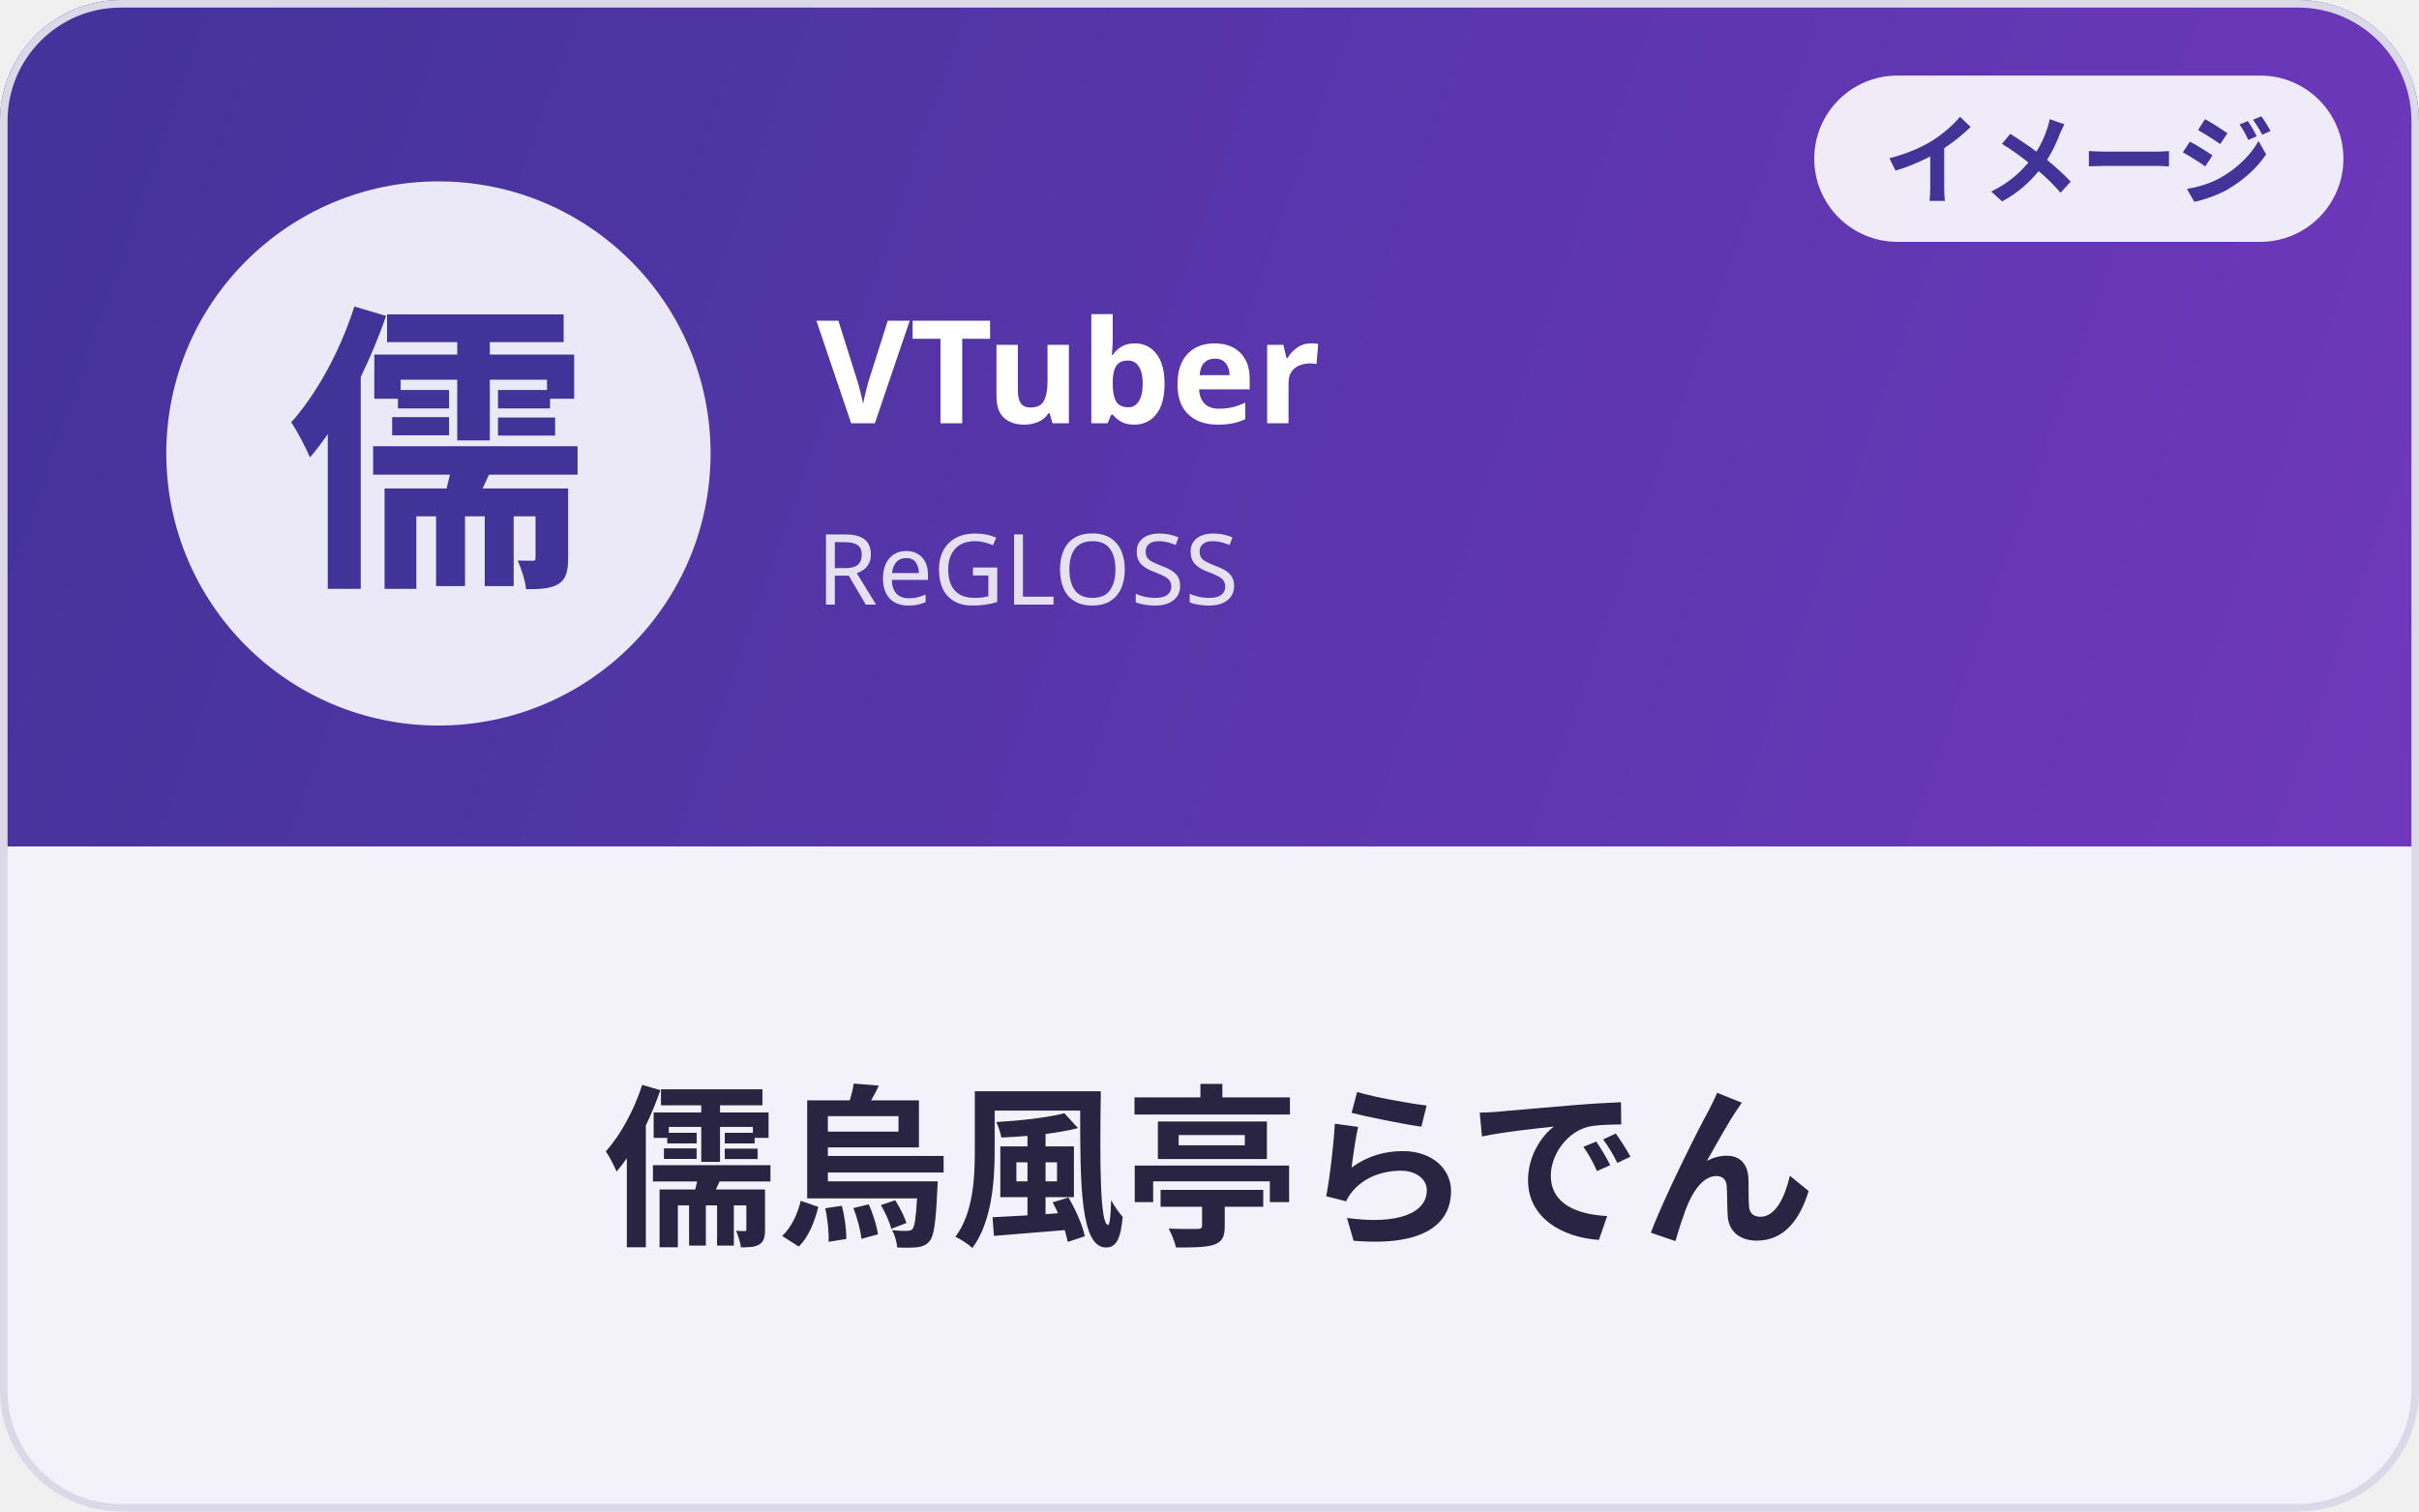
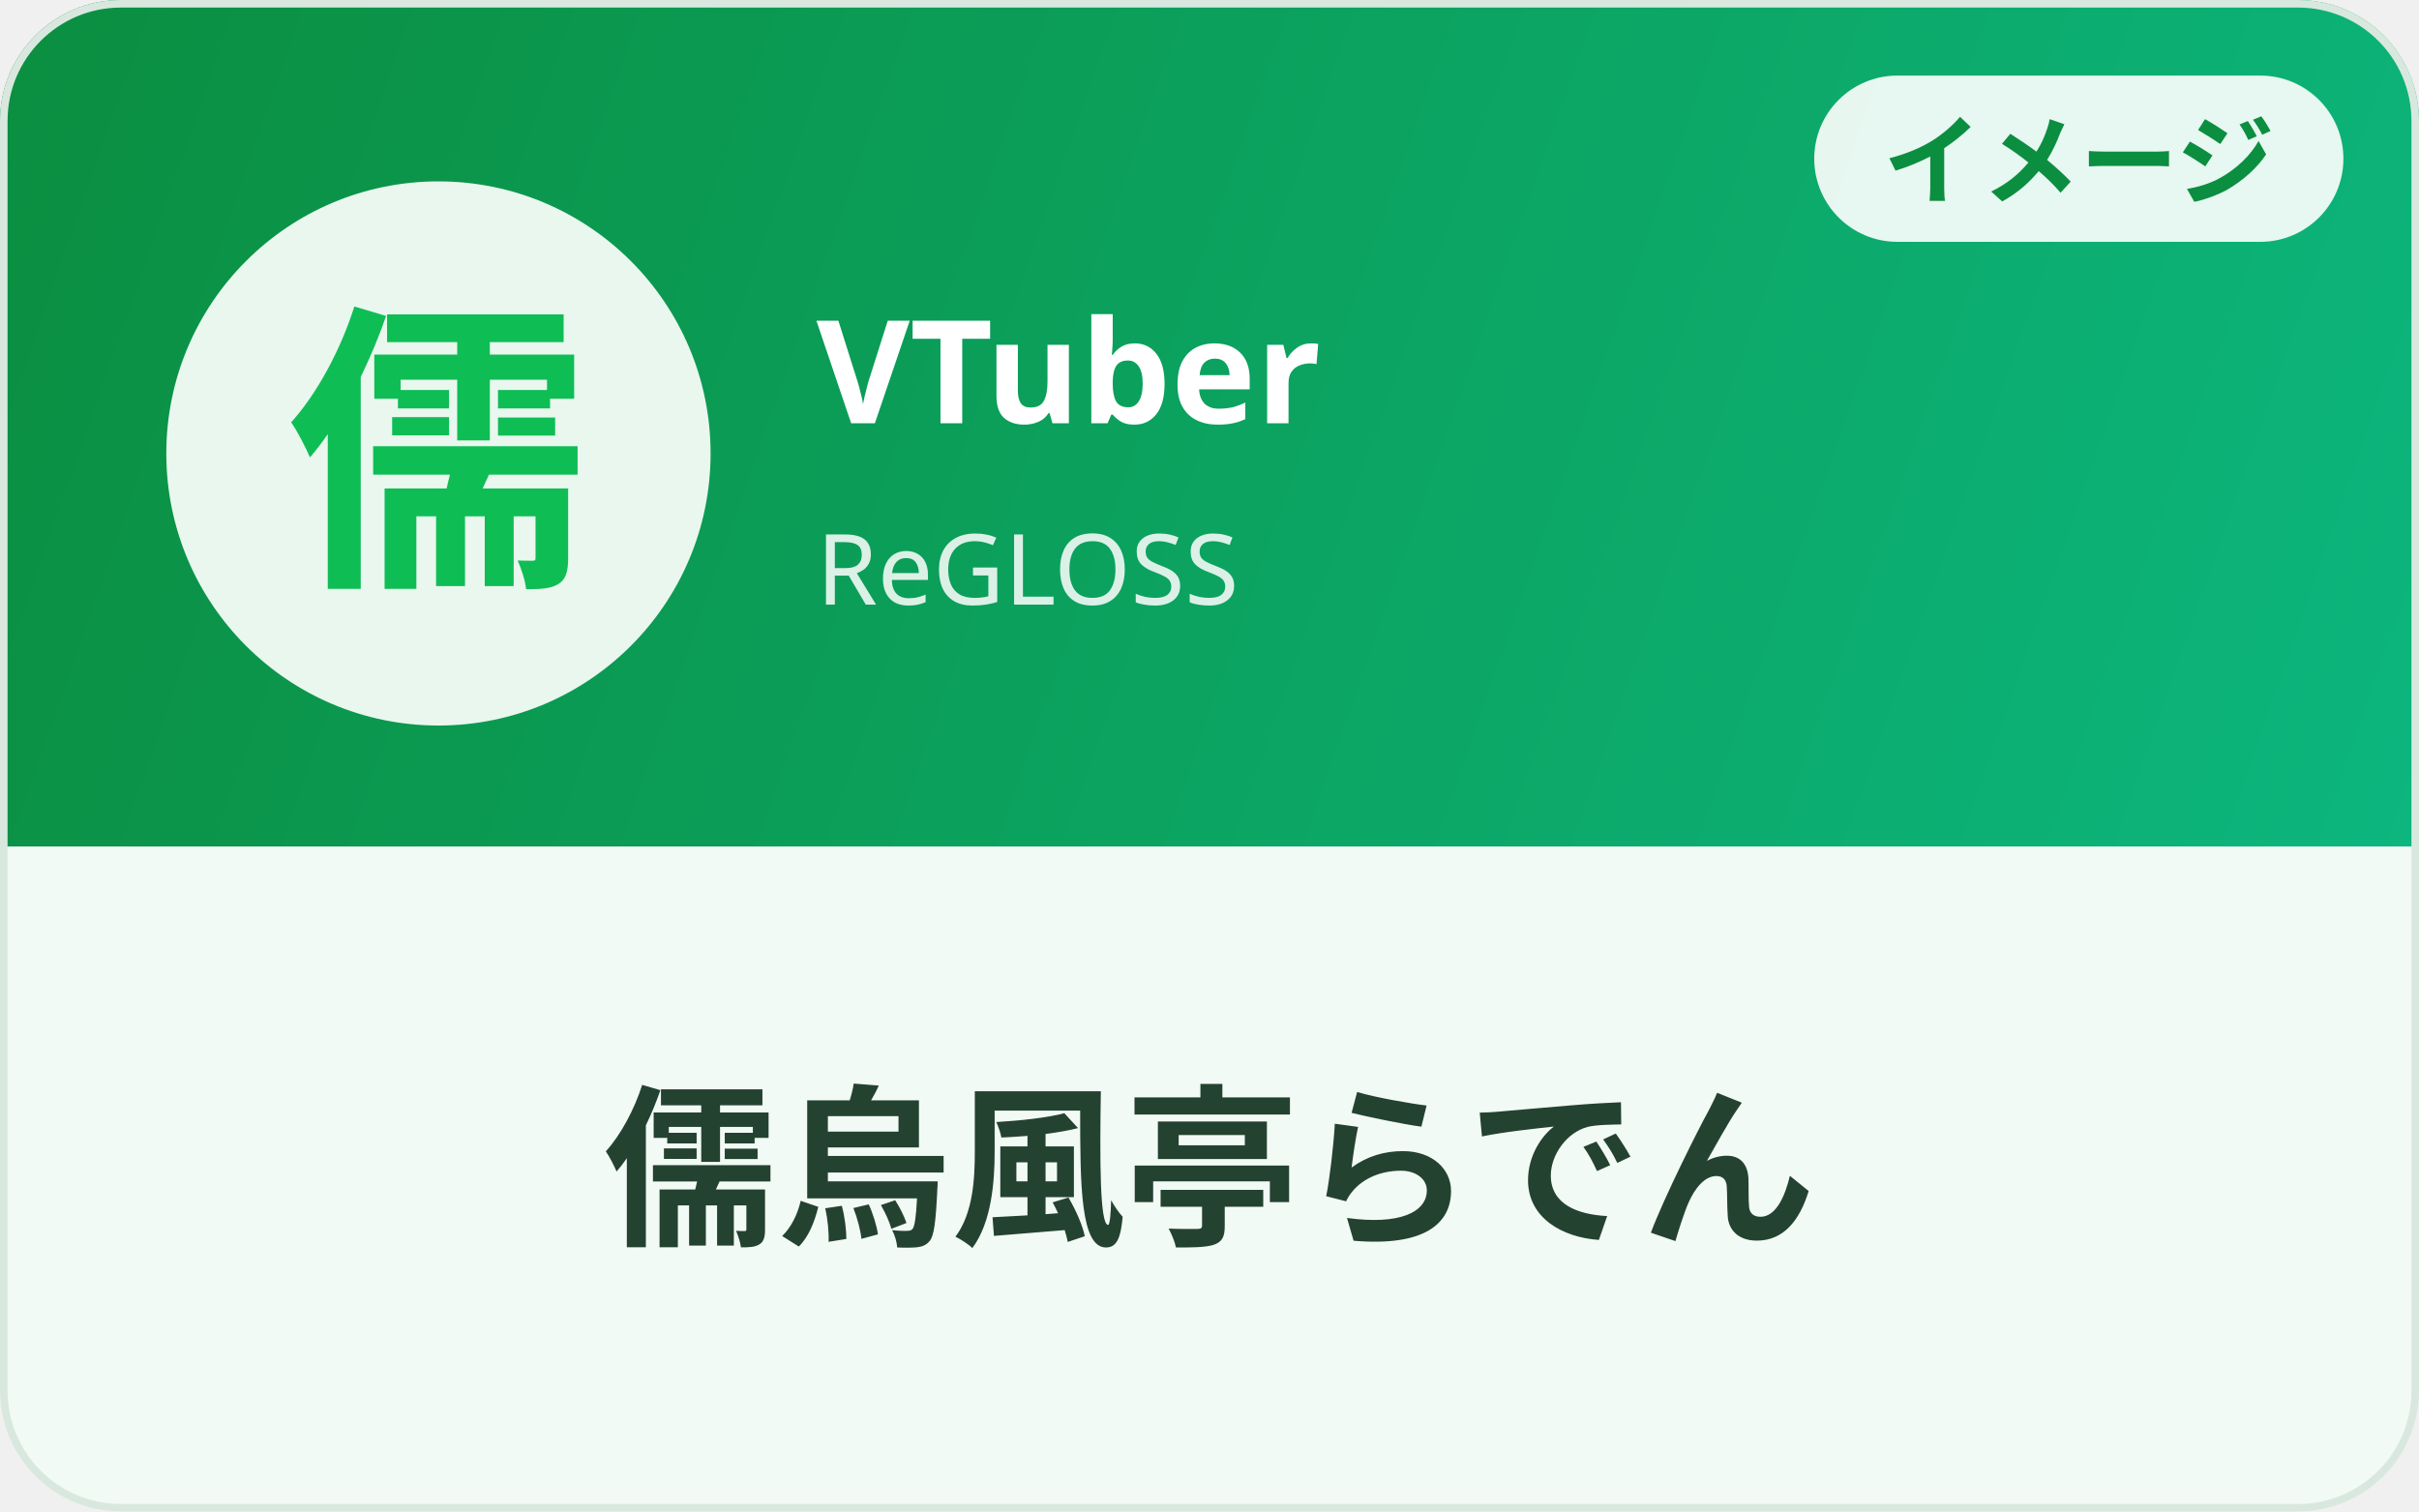
<svg xmlns="http://www.w3.org/2000/svg" viewBox="0 0 320 200" width="320" height="200" role="img" aria-label="儒烏風亭らでんのイメージ画像">
  <defs>
    <linearGradient id="g477b824d35" gradientUnits="userSpaceOnUse" x1="0" y1="0" x2="320" y2="112">
-       <stop offset="0" stop-color="#423399" />
-       <stop offset="1" stop-color="#6f38bc" />
+       <stop offset="0" stop-color="#0b8e40" />
+       <stop offset="1" stop-color="#0cb67e" />
    </linearGradient>
    <clipPath id="c477b824d35">
      <rect x="0" y="0" width="320" height="200" rx="16" />
    </clipPath>
  </defs>
  <g clip-path="url(#c477b824d35)" font-family="'Hiragino Sans','Noto Sans JP','Yu Gothic',sans-serif">
-     <rect x="0" y="0" width="320" height="200" fill="#f3f2fa" />
+     <rect x="0" y="0" width="320" height="200" fill="#f2faf5" />
    <rect x="0" y="0" width="320" height="112" fill="url(#g477b824d35)" />
-     <circle cx="58" cy="60" r="36" fill="#ebe9f7" />
-     <text x="58" y="74.4" text-anchor="middle" font-size="40" font-weight="700" fill="#423399">儒</text>
+     <circle cx="58" cy="60" r="36" fill="#e9f7ee" />
+     <text x="58" y="74.4" text-anchor="middle" font-size="40" font-weight="700" fill="#0fbd55">儒</text>
    <text x="108" y="56" font-size="19" font-weight="700" fill="#ffffff">VTuber</text>
    <text x="108" y="80" font-size="13" fill="#ffffff" fill-opacity="0.85">ReGLOSS</text>
    <rect x="240" y="10" width="70" height="22" rx="11" fill="#ffffff" fill-opacity="0.9" />
-     <text x="275" y="26" text-anchor="middle" font-size="13" font-weight="600" fill="#423399">イメージ</text>
-     <text x="160" y="163.0" text-anchor="middle" font-size="23" font-weight="700" fill="#282442">儒烏風亭らでん</text>
+     <text x="275" y="26" text-anchor="middle" font-size="13" font-weight="600" fill="#0b8e40">イメージ</text>
+     <text x="160" y="163.0" text-anchor="middle" font-size="23" font-weight="700" fill="#244230">儒烏風亭らでん</text>
  </g>
-   <rect x="0.5" y="0.5" width="319" height="199" rx="15.5" fill="none" stroke="#dbd9e8" />
+   <rect x="0.5" y="0.5" width="319" height="199" rx="15.5" fill="none" stroke="#d9e8df" />
</svg>
